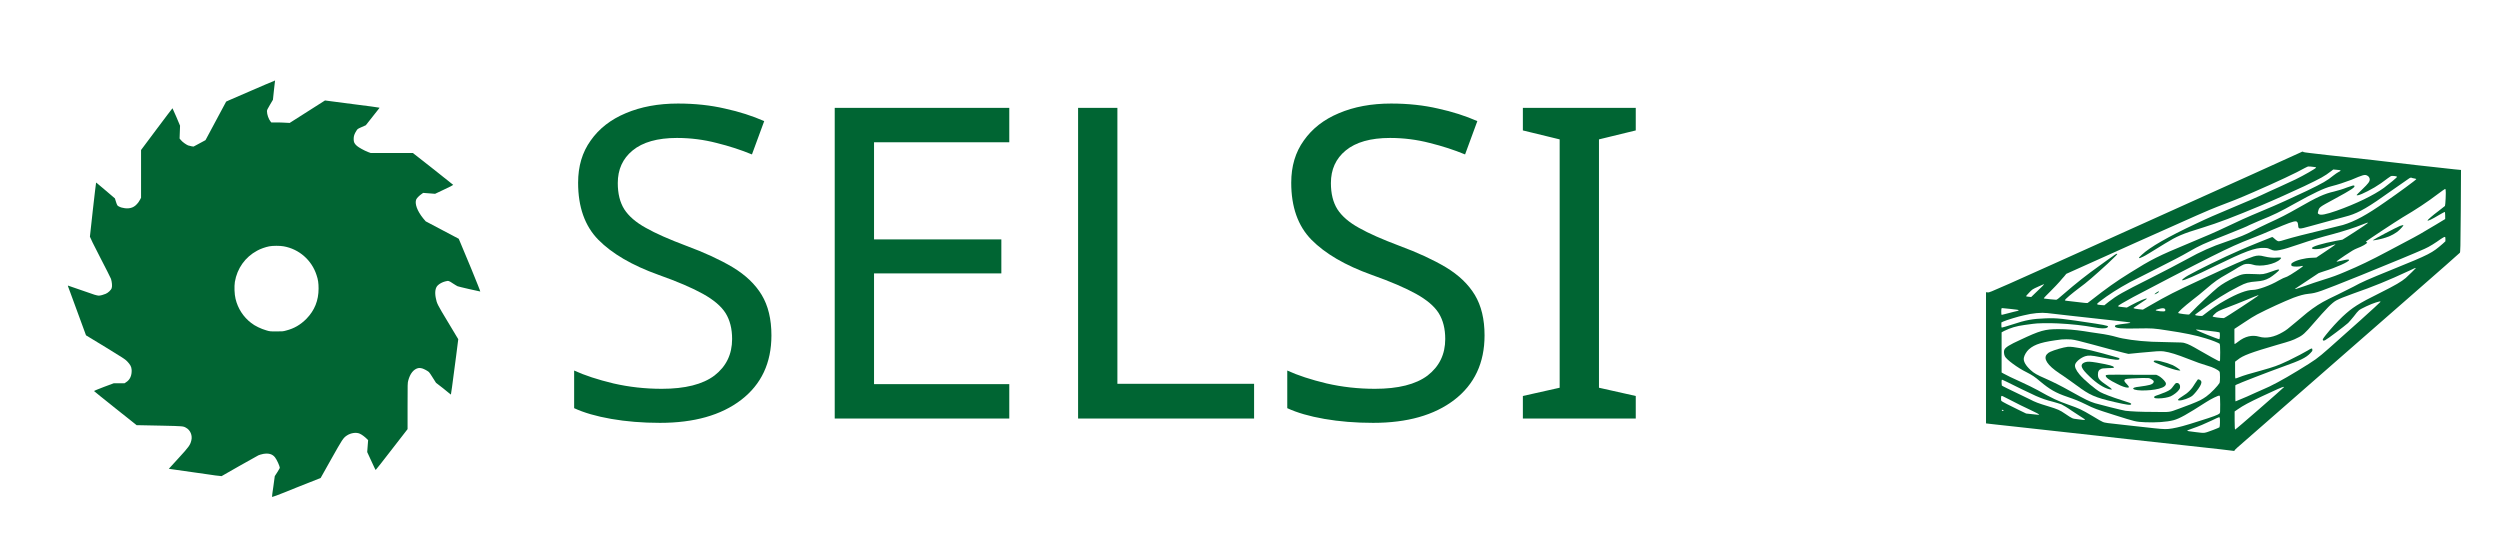
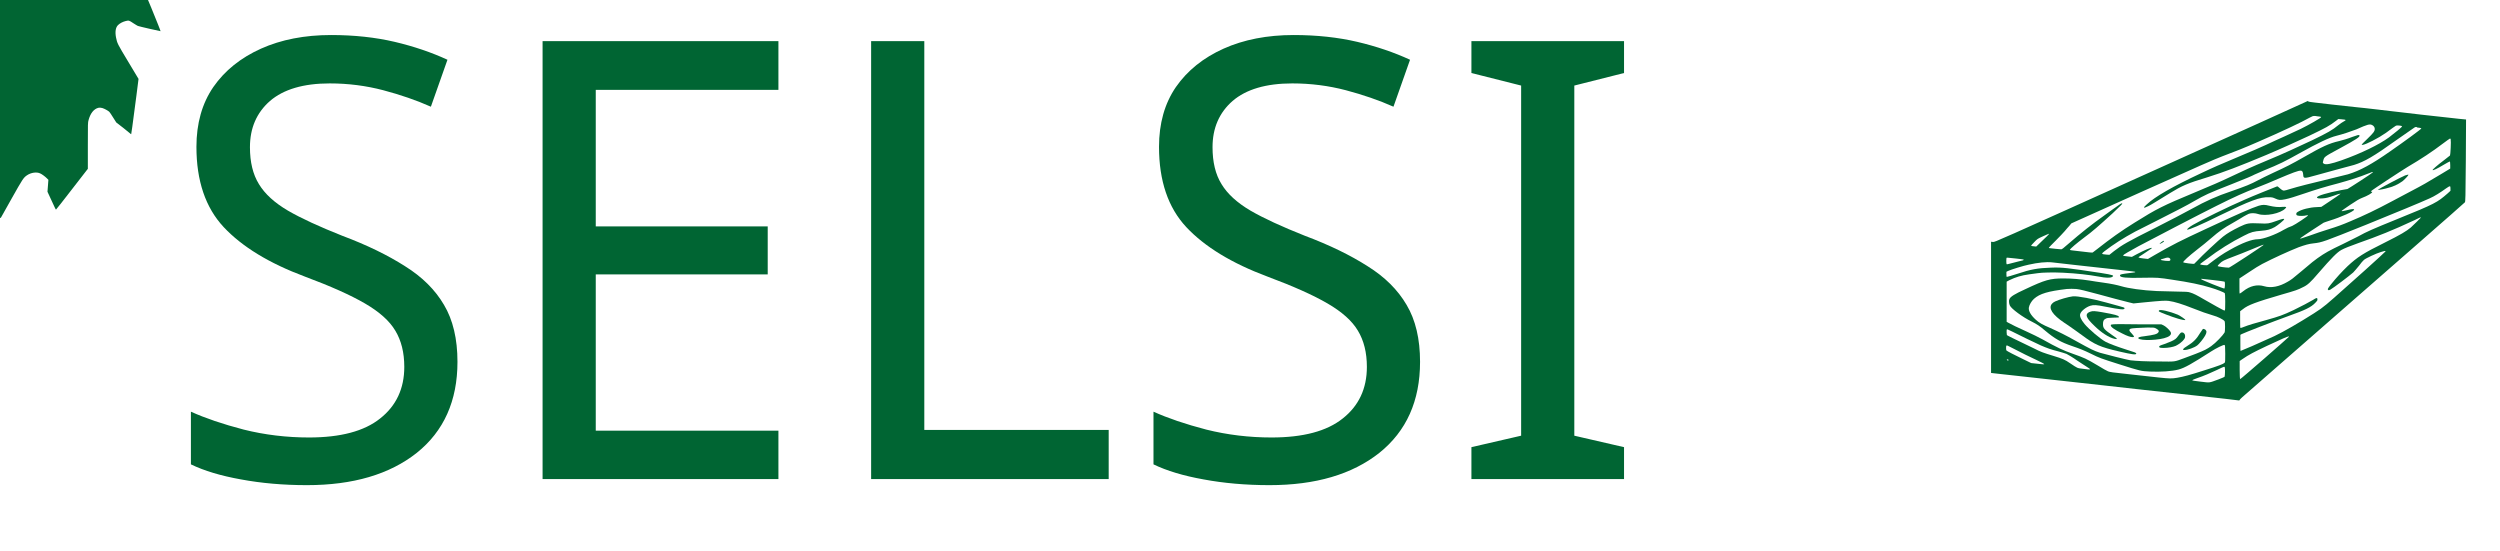
<svg xmlns="http://www.w3.org/2000/svg" version="1.1" id="Layer_1" x="0px" y="0px" viewBox="0 0 109 24" style="enable-background:new 0 0 109 24;" xml:space="preserve">
  <style type="text/css">
	.st0{fill:#016533;}
	.st1{fill:#006533;}
	.st2{font-family:'CooperBlack';}
- 	.st3{font-size:18.965px;}
+ 	.st3{font-size:26.74px;}
	.st4{fill:#016433;}
</style>
  <g transform="translate(0,1278) scale(0.1,-0.1)">
    <g>
-       <path class="st0" d="M119,12744.5c-0.6-0.2-4.8-2-9.4-4s-8.9-3.9-9.7-4.2l-1.3-0.6l-4.5-8.4l-4.5-8.4l-1.1-0.6    c-0.6-0.3-1.8-1-2.6-1.4l-1.5-0.8l-0.8,0.1c-0.5,0.1-1.2,0.3-1.6,0.4c-0.9,0.4-2.5,1.5-3.2,2.4l-0.5,0.6l0.1,2.8l0.1,2.8l-1.6,3.8    c-0.9,2.1-1.7,3.8-1.7,3.8c0,0-3.2-4.1-6.9-9.1l-6.8-9.1l0-10.4v-10.4l-0.4-0.8c-1-1.9-2.4-3.2-3.9-3.6c-1.5-0.5-4-0.2-5.4,0.6    c-0.6,0.3-0.7,0.4-1.2,1.9l-0.5,1.6l-4.1,3.5c-2.3,1.9-4.1,3.5-4.1,3.4c-0.1-0.1-2.7-23.1-2.7-23.6c0-0.2,1.7-3.7,4.4-8.9    c2.4-4.7,4.6-8.9,4.8-9.5c0.4-1.3,0.6-3.2,0.3-4c-0.2-0.8-1.6-2.1-2.6-2.5c-0.9-0.4-2.3-0.8-3.1-0.8c-0.3,0-1.1,0.2-1.8,0.4    c-3.1,1.1-11.5,4-11.6,4c-0.1,0,0.4-1.3,1-2.9c0.6-1.6,2.4-6.5,4-10.9l2.9-7.9l8.4-5.1c7.8-4.8,8.5-5.2,9.5-6.2    c1.4-1.5,1.9-2.3,2-3.8c0.1-2.4-0.7-4.3-2.5-5.4l-0.6-0.4H52h-2.4l-4.3-1.6c-2.4-0.9-4.3-1.7-4.3-1.8c0-0.1,4.2-3.4,9.3-7.5    l9.3-7.4h1.6c0.9,0,5.3-0.1,9.9-0.2c8.7-0.2,8.8-0.2,10-0.9c1.9-1,2.9-3.4,2.3-5.6c-0.5-2-1.1-2.8-5.6-7.7    c-2.3-2.5-4.2-4.6-4.2-4.6c0,0,2.8-0.4,16.9-2.4c2.5-0.4,4.9-0.7,5.3-0.7l0.8-0.1l7.7,4.4c4.2,2.4,8,4.5,8.4,4.7    c0.4,0.2,1.3,0.4,2.1,0.6c2.4,0.4,4-0.1,5.1-1.5c0.8-1,2.1-3.9,2.1-4.6c0-0.1-0.5-0.9-1.1-1.9l-1.1-1.7l-0.6-4.4    c-0.4-2.4-0.6-4.5-0.6-4.6c0-0.2,1.8,0.4,10.6,4l10.6,4.2l4.6,8.2c4.9,8.7,5.2,9.2,6.8,10.3c1.8,1.2,4.2,1.5,5.7,0.8    c0.9-0.4,2.2-1.4,3-2.2l0.6-0.6l-0.2-2.6l-0.2-2.6l1.8-3.9c1-2.2,1.8-3.9,1.9-3.9c0.1,0,3.2,4,7,8.9l6.9,8.9l0,10    c0,10,0,10.1,0.3,11.2c0.8,3,2.3,4.9,4.3,5.4c0.6,0.1,0.8,0.1,1.7-0.1c1-0.3,2.4-1.1,3-1.6c0.2-0.2,1-1.3,1.7-2.5l1.4-2.2l3.1-2.4    c1.7-1.4,3.1-2.5,3.2-2.6c0.1-0.1,0.2-0.1,0.2-0.1c0.1,0.1,0.4,2.7,2.3,17l0.9,7.1l-4.5,7.5c-4.7,7.8-4.8,8-5.3,10.5    c-0.5,2.5-0.2,4.5,0.9,5.5c0.7,0.7,2,1.4,3.2,1.7c1.5,0.4,1.6,0.3,3.4-0.9c0.9-0.6,1.8-1.1,2-1.2c0.4-0.2,9.6-2.3,9.9-2.3    c0.1,0-1.6,4.2-4,10.1c-2.3,5.5-4.5,10.7-4.8,11.5l-0.6,1.4l-7.2,3.8l-7.2,3.8l-1.1,1.3c-2.6,3.2-3.8,6.5-3,8.3    c0.3,0.6,1.4,1.7,2.3,2.3l0.7,0.5l2.6-0.2l2.6-0.2l4,1.9c2.2,1,3.9,1.9,3.9,2c0,0-4,3.2-8.8,7l-8.8,6.9h-9.2h-9.2l-1.1,0.4    c-1.8,0.7-4.1,2-4.9,2.7c-1.1,1-1.4,1.6-1.4,3c0,1.3,0.3,2.2,1.2,3.6c0.5,0.8,0.5,0.8,2.3,1.6l1.8,0.8l3,3.8l3,3.8l-0.4,0.1    c-0.2,0.1-4.9,0.7-10.4,1.4c-5.5,0.7-10.6,1.4-11.5,1.5l-1.5,0.2l-7.7-4.9l-7.7-4.9l-1.9,0.1c-1,0.1-2.8,0.1-4,0.1h-2.1l-0.4,0.5    c-0.8,1-1.5,3-1.5,4.4c0,0.6,0.2,0.9,1.3,2.8l1.3,2.2l0.4,3.8c0.2,2.1,0.5,4.1,0.5,4.4c0.1,0.3,0,0.6,0,0.6    C120.1,12744.9,119.6,12744.7,119,12744.5z M123.7,12672.6c6.7-1.2,12.2-6,14.3-12.5c0.7-2,0.9-3.6,0.9-5.9    c0-5.2-1.7-9.5-5.3-13.2c-2.6-2.6-5.3-4.2-8.8-5.1c-1.4-0.4-1.7-0.4-4.3-0.4c-2.7,0-2.9,0-4.5,0.5c-2.1,0.6-4.9,1.9-6.5,3.2    c-3.4,2.6-5.8,6.3-6.8,10.5c-0.5,2-0.6,5.4-0.3,7.4c1,5.9,4.5,10.8,9.7,13.6c1.4,0.8,3.7,1.6,5.3,1.9    C118.8,12672.9,122.2,12672.9,123.7,12672.6z" />
+       <path class="st0" d="M-20.3,12858c-0.6-0.2-4.8-2-9.4-4s-8.9-3.9-9.7-4.2l-1.3-0.6l-4.5-8.4l-4.5-8.4l-1.1-0.6    c-0.6-0.3-1.8-1-2.6-1.4l-1.5-0.8l-0.8,0.1c-0.5,0.1-1.2,0.3-1.6,0.4c-0.9,0.4-2.5,1.5-3.2,2.4l-0.5,0.6l0.1,2.8l0.1,2.8l-1.6,3.8    c-0.9,2.1-1.7,3.8-1.7,3.8c0,0-3.2-4.1-6.9-9.1l-6.8-9.1l0-10.4v-10.4l-0.4-0.8c-1-1.9-2.4-3.2-3.9-3.6c-1.5-0.5-4-0.2-5.4,0.6    c-0.6,0.3-0.7,0.4-1.2,1.9l-0.5,1.6l-4.1,3.5c-2.3,1.9-4.1,3.5-4.1,3.4c-0.1-0.1-2.7-23.1-2.7-23.6c0-0.2,1.7-3.7,4.4-8.9    c2.4-4.7,4.6-8.9,4.8-9.5c0.4-1.3,0.6-3.2,0.3-4c-0.2-0.8-1.6-2.1-2.6-2.5c-0.9-0.4-2.3-0.8-3.1-0.8c-0.3,0-1.1,0.2-1.8,0.4    c-3.1,1.1-11.5,4-11.6,4c-0.1,0,0.4-1.3,1-2.9c0.6-1.6,2.4-6.5,4-10.9l2.9-7.9l8.4-5.1c7.8-4.8,8.5-5.2,9.5-6.2    c1.4-1.5,1.9-2.3,2-3.8c0.1-2.4-0.7-4.3-2.5-5.4l-0.6-0.4h-2.4h-2.4l-4.3-1.6c-2.4-0.9-4.3-1.7-4.3-1.8c0-0.1,4.2-3.4,9.3-7.5    l9.3-7.4h1.6c0.9,0,5.3-0.1,9.9-0.2c8.7-0.2,8.8-0.2,10-0.9c1.9-1,2.9-3.4,2.3-5.6c-0.5-2-1.1-2.8-5.6-7.7    c-2.3-2.5-4.2-4.6-4.2-4.6c0,0,2.8-0.4,16.9-2.4c2.5-0.4,4.9-0.7,5.3-0.7l0.8-0.1l7.7,4.4c4.2,2.4,8,4.5,8.4,4.7    c0.4,0.2,1.3,0.4,2.1,0.6c2.4,0.4,4-0.1,5.1-1.5c0.8-1,2.1-3.9,2.1-4.6c0-0.1-0.5-0.9-1.1-1.9l-1.1-1.7l-0.6-4.4    c-0.4-2.4-0.6-4.5-0.6-4.6c0-0.2,1.8,0.4,10.6,4l10.6,4.2l4.6,8.2c4.9,8.7,5.2,9.2,6.8,10.3c1.8,1.2,4.2,1.5,5.7,0.8    c0.9-0.4,2.2-1.4,3-2.2l0.6-0.6l-0.2-2.6l-0.2-2.6l1.8-3.9c1-2.2,1.8-3.9,1.9-3.9c0.1,0,3.2,4,7,8.9l6.9,8.9l0,10    c0,10,0,10.1,0.3,11.2c0.8,3,2.3,4.9,4.3,5.4c0.6,0.1,0.8,0.1,1.7-0.1c1-0.3,2.4-1.1,3-1.6c0.2-0.2,1-1.3,1.7-2.5l1.4-2.2l3.1-2.4    c1.7-1.4,3.1-2.5,3.2-2.6c0.1-0.1,0.2-0.1,0.2-0.1c0.1,0.1,0.4,2.7,2.3,17l0.9,7.1l-4.5,7.5c-4.7,7.8-4.8,8-5.3,10.5    c-0.5,2.5-0.2,4.5,0.9,5.5c0.7,0.7,2,1.4,3.2,1.7c1.5,0.4,1.6,0.3,3.4-0.9c0.9-0.6,1.8-1.1,2-1.2c0.4-0.2,9.6-2.3,9.9-2.3    c0.1,0-1.6,4.2-4,10.1c-2.3,5.5-4.5,10.7-4.8,11.5l-0.6,1.4l-7.2,3.8l-7.2,3.8l-1.1,1.3c-2.6,3.2-3.8,6.5-3,8.3    c0.3,0.6,1.4,1.7,2.3,2.3l0.7,0.5l2.6-0.2l2.6-0.2l4,1.9c2.2,1,3.9,1.9,3.9,2c0,0-4,3.2-8.8,7l-8.8,6.9h-9.2h-9.2l-1.1,0.4    c-1.8,0.7-4.1,2-4.9,2.7c-1.1,1-1.4,1.6-1.4,3c0,1.3,0.3,2.2,1.2,3.6c0.5,0.8,0.5,0.8,2.3,1.6l1.8,0.8l3,3.8l3,3.8l-0.4,0.1    c-0.2,0.1-4.9,0.7-10.4,1.4c-5.5,0.7-10.6,1.4-11.5,1.5l-1.5,0.2l-7.7-4.9l-7.7-4.9l-1.9,0.1c-1,0.1-2.8,0.1-4,0.1h-2.1l-0.4,0.5    c-0.8,1-1.5,3-1.5,4.4c0,0.6,0.2,0.9,1.3,2.8l1.3,2.2l0.4,3.8c0.2,2.1,0.5,4.1,0.5,4.4c0.1,0.3,0,0.6,0,0.6    C-19.1,12858.4-19.7,12858.2-20.3,12858z M-15.5,12786.1c6.7-1.2,12.2-6,14.3-12.5c0.7-2,0.9-3.6,0.9-5.9c0-5.2-1.7-9.5-5.3-13.2    c-2.6-2.6-5.3-4.2-8.8-5.1c-1.4-0.4-1.7-0.4-4.3-0.4c-2.7,0-2.9,0-4.5,0.5c-2.1,0.6-4.9,1.9-6.5,3.2c-3.4,2.6-5.8,6.3-6.8,10.5    c-0.5,2-0.6,5.4-0.3,7.4c1,5.9,4.5,10.8,9.7,13.6c1.4,0.8,3.7,1.6,5.3,1.9C-20.5,12786.4-17.1,12786.4-15.5,12786.1z" />
    </g>
  </g>
  <g>
-     <text transform="matrix(1.0064 0 0 1 24.0576 18.249)" class="st1 st2 st3">SELSI</text>
+     <text transform="matrix(0.9635 0 0 1 7.0137 20.8867)" class="st1 st2 st3">SELSI</text>
  </g>
  <g transform="translate(0,858) scale(0.1,-0.1)">
    <g>
-       <path class="st4" d="M1003.4,8513.7c-0.4-0.2-31-14.1-68.2-30.8c-67.2-30.3-67.5-30.4-68.4-30.4l-0.9,0.1V8424v-28.6l0.8-0.1    c0.4-0.1,5.7-0.6,11.8-1.3c13.9-1.5,25.5-2.8,36.2-4c7.7-0.9,18.9-2.1,39-4.3c11.9-1.3,20-2.2,20.3-2.3c0.1,0,0.3,0.1,0.3,0.2    c0,0.2,0.6,0.7,1.1,1.2c1.5,1.3,51.9,45.4,76.3,66.7c11.3,9.9,20.7,18.1,20.8,18.3c0.2,0.3,0.3,1.9,0.4,18.2l0.1,17.9l-3.1,0.3    c-1.7,0.2-4.5,0.5-6.3,0.7c-1.8,0.2-6.3,0.7-10,1.1s-8,0.9-9.4,1.1c-1.4,0.2-5.6,0.6-9.4,1.1c-3.7,0.4-8.3,0.9-10,1.1    c-1.8,0.2-6.3,0.7-10.1,1.1c-6.8,0.8-9.8,1.1-10.4,1.3C1004.2,8514,1003.7,8513.9,1003.4,8513.7z M1008.1,8507.3    c1.3-0.1,1.7-0.2,1.7-0.4c0-0.3-5.4-3.4-8.9-5.1c-1.2-0.6-4.3-2-6.9-3.2c-2.6-1.2-6.3-2.8-8.3-3.8c-2-0.9-6.9-3.1-11.1-4.8    c-9.5-4-11.4-4.8-17.3-7.6c-12-5.6-20-10.2-23.5-13.5c-1.8-1.6-1.6-1.9,0.6-0.8c1.3,0.6,2.8,1.6,9.5,5.7c5.2,3.2,7.7,4.3,16.3,6.9    c7.1,2.2,13.9,4.8,25.6,9.7c7.1,3,12.3,5.4,18.8,8.4c7.5,3.6,8.8,4.3,11.8,6.6l0.9,0.7l1.2-0.1c1.5-0.1,2-0.2,2-0.4    c0-0.1-0.4-0.4-0.9-0.6c-0.5-0.3-1.5-0.9-2.2-1.5c-2.8-2.3-4.6-3.3-11.6-6.7c-6.4-3-12.6-5.9-19.4-8.7c-6.5-2.7-11.1-4.8-16.1-7.2    c-4.4-2.1-8.1-3.7-15.8-6.9c-13.5-5.6-16.5-7.1-25.9-13c-6-3.7-10.7-7.1-16.3-11.5c-1-0.8-1.9-1.5-2.1-1.6    c-0.1-0.1-2.1,0.1-4.4,0.4c-5.3,0.6-5.5,0.6-5.5,0.8c0,0.4,3.1,3,6.3,5.4c3.2,2.3,6.6,5.3,12.3,10.5c3.7,3.5,4.3,4.1,4.2,4.3    c-0.1,0.2-0.6,0-2.2-1.2c-0.8-0.5-3.2-2.3-5.3-3.8c-5.9-4.2-10.2-7.6-16.1-12.7c-1.9-1.7-2.7-2.3-3-2.3c-0.5,0-4.5,0.4-5,0.5    c-0.2,0-0.4,0.1-0.4,0.2c0,0.1,1.3,1.4,2.9,3c1.6,1.6,3.4,3.5,4,4.2c0.6,0.7,1.5,1.8,2,2.3l0.9,1.1l30.7,13.8    c26.3,11.8,31.4,14,35,15.4c5.6,2.1,9.9,3.8,15.6,6.3c10.6,4.6,19.3,8.7,22.6,10.6c1.1,0.6,1.6,0.8,1.9,0.7    C1007,8507.4,1007.6,8507.4,1008.1,8507.3z M1032,8503.5c0.7-0.3,1.2-1,1.2-1.7c0-1-0.6-1.8-3.2-4.3c-1.4-1.3-2.5-2.5-2.5-2.5    c0-0.7,3.5,0.8,7.8,3.3c2,1.2,3.6,2.3,5.8,4c1.2,0.9,1.4,1,2,1c1,0,2-0.2,2-0.4c0.1-0.2-3.3-3-5.7-4.8c-4.4-3.2-12.2-7-20.7-10    c-4.6-1.6-7-2.1-7.8-1.4c-0.4,0.3-0.4,0.3-0.2,1.1c0.5,1.9,0.2,1.7,7.4,5.6c7,3.8,8.9,5,8.4,5.6c-0.2,0.3-0.9,0.1-3.1-0.7    c-2.3-0.9-3.5-1.2-5.7-1.8c-4.4-1-7.4-2.4-15.6-7.1c-4.9-2.8-7.8-4.3-13.3-6.8c-2.5-1.2-5.3-2.5-6.3-3.1c-3.6-1.9-5.3-2.6-12.2-5    c-5.7-1.9-10.9-4.2-16.8-7.5c-4.2-2.3-9.4-5-16.3-8.5c-11.8-5.9-14.2-7.3-17.7-10l-2-1.6l-1.4,0.1c-2.2,0.2-2.2,0.3-0.7,1.5    c3.9,3,8.3,5.8,13.3,8.5c1,0.5,5.1,2.6,9.1,4.6c8.9,4.5,13.4,6.8,16.8,8.8c4.6,2.6,5.7,3.2,16.2,7.3c6.5,2.6,8.7,3.5,10,4.2    c0.6,0.3,2.4,1.1,4.1,1.8c6.9,2.8,8.9,3.8,15.7,7.6c7.9,4.4,12.7,6.7,15.9,7.5c3.1,0.8,5.5,1.6,8.7,2.8    C1030.1,8503.7,1031,8504,1032,8503.5z M1052.6,8502.2c0.5-0.1,0.9-0.2,0.9-0.3c0.1-0.2-7.8-6-13.6-10c-8-5.6-13.1-8.4-18.4-10    c-0.8-0.2-4.5-1.1-8.1-2c-7.5-1.8-13.9-3.4-17.1-4.4c-1.2-0.4-2.4-0.7-2.7-0.7c-0.5,0-1,0.3-2,1.2c-0.6,0.6-0.8,0.7-1.1,0.6    c-0.8-0.3-10.8-4.3-13.9-5.7c-7.2-3.1-18.7-8.8-22.6-11c-1.6-0.9-2.9-2-2.6-2.1c0.7-0.2,5.6,1.9,14.3,6.2    c13.1,6.4,17.6,8.1,21.4,7.9c1.3,0,1.7-0.1,2.8-0.6c1.5-0.7,2.1-0.7,4.2-0.3c2,0.4,4.1,1.1,8.6,2.6c4.4,1.5,8.9,2.9,14.7,4.4    c5,1.4,8.9,2.6,13.1,4.3c1.7,0.7,2,0.8,1.8,0.4c-0.3-0.4-10.5-7-11-7.2c-0.4-0.1-1.6-0.3-2.8-0.5c-5.8-1.1-10.6-2.5-10.5-3.2    c0.1-0.4,0.9-0.5,2.4-0.4c1.6,0.1,2.7,0.4,5.3,1.3c1,0.3,2,0.7,2.2,0.7l0.4,0.1l-0.3-0.3c-0.2-0.2-2.1-1.5-4.2-2.9l-3.9-2.6    l-2-0.1c-3.1-0.1-6.6-1-8.3-2.1c-0.6-0.4-0.6-0.5-0.6-0.9c0-0.5,0.1-0.5,0.6-0.7c0.7-0.2,2.9-0.2,3.8,0.1c0.3,0.1,0.6,0.1,0.7,0    c0.2-0.2-5.7-4.1-6.9-4.6c-1.2-0.4-2.3-0.9-3.7-1.7c-3.7-2.2-9.1-4.1-11.2-4.1c-2.7,0-6.9-1.6-12.2-4.6c-3.1-1.7-5.7-3.5-9.7-6.6    c-0.3-0.2-0.5-0.2-1.7-0.1c-1.6,0.2-1.9,0.3-1.4,0.7c0.2,0.1,1.4,1.1,2.7,2c5.1,3.9,10.7,7.4,16.1,10.1c3.3,1.7,4.2,1.9,7.8,2.2    c2.4,0.2,3.7,0.5,5.7,1.6c1.2,0.7,4.1,3,4.1,3.4c0,0.4-0.8,0.2-3.3-0.7c-3.4-1.2-3.8-1.3-7.3-1.1c-5,0.2-5.5,0.1-8.9-1.5    c-3.2-1.6-5.3-2.8-7.2-4.3c-1.9-1.5-9.4-8.5-11.1-10.4c-0.7-0.7-1.3-1.3-1.4-1.4c-0.3-0.2-4.6,0.4-4.8,0.6    c-0.3,0.3,2.5,2.8,6.2,5.7c1.6,1.2,4.3,3.4,5.9,4.8c3.7,3.2,5.4,4.4,9.5,6.7c1.8,1,3.9,2.3,4.7,2.8s1.9,1,2.3,1.2    c1.1,0.4,2.8,0.3,4-0.1c3.3-1.1,9.8,0.2,11.9,2.4c0.7,0.7,0.5,0.8-1.3,0.7c-1.7-0.2-3.6,0-5.7,0.5c-1.9,0.5-2.9,0.5-4.6,0    c-2.9-0.9-9.5-3.8-23-10.1c-11.2-5.2-14.6-6.9-22.2-11.3l-3.1-1.8l-1.9,0.2c-1.1,0.1-2,0.3-2.1,0.4c-0.2,0.2-0.4,0,2.8,2.1    c2.9,1.9,3,2,2.9,2.1c-0.3,0.3-3.3-1-6.7-2.8l-2-1.1l-1.8,0.2c-1.8,0.2-2,0.2-2,0.5c0,0.2,2.9,1.9,6.6,3.9    c3.3,1.8,28.7,15,34,17.6c8.2,4.1,12,5.8,18.2,8.2c2.1,0.8,6,2.4,8.7,3.6c6.6,2.8,8.8,3.6,9.9,3.6c0.7,0,1-0.5,1.1-1.8    c0.1-1.7,0.3-1.7,5.3-0.3c1.8,0.5,5.9,1.6,9.1,2.5c3.2,0.8,6.7,1.8,7.8,2.1c4.5,1.4,8.5,3.7,18.4,10.8c4.1,2.9,7.6,5.3,7.9,5.5    c0.3,0.2,0.6,0.3,1,0.2C1051.5,8502.4,1052.1,8502.3,1052.6,8502.2z M1066.3,8497.2c0.2-0.7-0.1-6.8-0.3-7    c-0.1-0.1-1.4-1.1-2.8-2.2c-2.7-2-4.8-3.9-4.8-4.1c0-0.4,1.8,0.4,5.1,2.4c1.2,0.7,2.3,1.3,2.4,1.3c0.1,0,0.2-0.4,0.2-1.6l0-1.5    l-3.8-2.3c-6.1-3.7-8.6-5.1-13-7.4c-2.3-1.2-6-3.2-8.3-4.4c-7.3-3.9-12.3-6.3-18.5-8.9c-3.5-1.5-5.4-2.2-9.9-3.6    c-2-0.6-5.5-1.8-7.7-2.6c-3.8-1.3-4.6-1.6-4.1-1.1c0.4,0.3,9.6,6.4,10.1,6.7c0.3,0.1,1.3,0.5,2.3,0.8c5.3,1.6,11,4.2,11,4.9    c0,0.4-1,0.3-3.4-0.3c-1.8-0.4-2.2-0.5-2-0.2c0,0.1,1.7,1.2,3.7,2.6c2.8,1.9,3.9,2.5,5.1,3c2.4,0.9,4.5,2.1,4.5,2.6    c0,0.1-0.1,0.1-0.3,0.1c-0.2,0-0.3,0.1-0.3,0.2c0.1,0.3,13.2,8.9,16,10.6c5.8,3.4,10.8,6.7,15.4,10.2c1.6,1.2,3,2.2,3.1,2.2    C1066.2,8497.6,1066.3,8497.5,1066.3,8497.2z M1066.2,8475.8v-1l-1.2-1.1c-4.6-4-5.4-4.5-22.2-11.3c-10.6-4.3-13.1-5.4-16.7-7.4    c-1-0.5-4-2-6.6-3.3c-6.3-3-7.9-3.9-11.3-6.3c-1.7-1.2-1.9-1.4-6.9-5.6c-4-3.4-4.6-3.8-6-4.6c-3.7-2.2-7.3-2.9-10.3-2    c-3,0.9-6.2,0.2-9.2-2.2c-0.7-0.6-1.4-1-1.5-1c-0.1,0-0.1,1.5-0.1,3.3v3.3l4.1,2.7c2.2,1.5,4.8,3.1,5.8,3.6    c4.8,2.5,11.6,5.6,15.9,7.3c2.8,1,4.5,1.5,6.5,1.7c3.7,0.4,4.2,0.6,22.9,8.1c14,5.7,23.5,9.6,27.7,11.5c2.1,0.9,4.9,2.7,7.1,4.3    C1066.1,8477,1066.2,8477,1066.2,8475.8z M1053.3,8463.1c0-0.1-3.3-3.3-4.4-4.3c-1.9-1.6-4.4-3.1-11.2-6.5    c-9.5-4.7-12.1-6.4-16.3-10.3c-2.5-2.4-4.9-5-7.3-8c-1.4-1.8-1.6-2.1-1.2-2.4c0.2-0.2,0.3-0.2,0.9,0.1c1.3,0.7,8.3,6,10,7.5    c0.5,0.5,1.6,1.8,2.5,2.9c0.8,1.1,1.8,2.3,2.2,2.6c0.8,0.7,5.3,2.8,7.3,3.4c1.5,0.5,2.1,0.6,2.1,0.3c0-0.2-16.1-14.7-22.4-20.2    c-5.5-4.8-5.5-4.8-13.8-9.9c-6.4-3.9-11.6-6.7-15.3-8.2c-1-0.4-4-1.8-6.7-3c-3-1.3-5-2.1-5-2.1c-0.1,0.1-0.1,1.6-0.1,3.6l0,3.4    l0.5,0.3c1.4,0.7,12.7,5.1,20.7,8c7,2.5,9.6,3.7,11.5,5.7c0.8,0.8,0.9,1,0.9,1.4c0,0.9-0.3,0.9-2-0.2c-1.7-1-4.7-2.6-8.4-4.4    c-4.9-2.3-6.1-2.7-12.1-4.4c-4.5-1.2-7.8-2.2-9.5-2.9c-0.7-0.3-1.4-0.5-1.5-0.5c-0.2,0-0.2,0.8-0.2,3.7v3.6l1.2,0.9    c2.2,1.8,5.7,3.1,17,6.4c6,1.7,7.1,2.1,9,3.1c2.2,1,3.4,2.1,6.9,6.2c5.8,6.7,8.2,9.1,10,10.1c1.5,0.8,3.5,1.6,7.4,3    c8.6,3,15.3,5.7,24.5,10C1052.7,8463.1,1053.3,8463.3,1053.3,8463.1z M891.2,8456c0-0.1-1.3-1.4-2.8-2.8l-2.8-2.7l-1,0.1    c-0.6,0-1.1,0.2-1.2,0.2c-0.1,0.1,0.4,0.7,1.3,1.6c1.4,1.5,1.5,1.5,3.9,2.6c1.3,0.6,2.5,1.1,2.6,1.1    C891.1,8456.2,891.2,8456.1,891.2,8456z M984.7,8451.2c-0.1-0.3-14.7-9.9-15.1-9.9c-1.4,0-4.9,0.5-4.9,0.7c0,0.1,0.3,0.6,0.9,1.1    c1.1,1.1,1.7,1.4,6.2,3.1c1.7,0.6,5.1,2,7.8,3.1c2.6,1.1,4.9,2,5,2C984.6,8451.3,984.7,8451.2,984.7,8451.2z M876.6,8445.3    c1.9-0.2,3.5-0.4,3.5-0.5c0.2-0.2-0.3-0.4-2.3-0.8c-1.1-0.3-2.8-0.7-3.5-0.9c-0.8-0.2-1.5-0.4-1.6-0.4c-0.2,0.1-0.2,2.7,0,2.9    C872.8,8445.7,872.8,8445.7,876.6,8445.3z M943.8,8445.4c0.4-0.3,0.4-0.9,0-1.1c-0.2-0.1-0.6-0.1-2,0c-2.4,0.3-2.5,0.5-0.5,1    C942.6,8445.7,943.4,8445.7,943.8,8445.4z M892.6,8443.5c0.7-0.1,5-0.6,9.6-1.1c21-2.3,26.4-2.9,26.5-3c0.3-0.2-0.1-0.3-1.2-0.4    c-1.9-0.2-4.7-0.6-5.1-0.8c-0.2-0.1-0.3-0.3-0.3-0.5c0.1-0.8,2.8-1.1,10.2-0.9c6.1,0.1,6.5,0.1,12.9-0.9c6.8-1,12.3-2.1,16.4-3.4    c2.8-0.8,5.9-2.1,6.2-2.4c0.1-0.2,0.2-1.2,0.2-3.7c0-3.4,0-3.9-0.4-3.9c-0.2,0-5.7,3-8.9,4.9c-2.9,1.7-4.6,2.6-6.1,3    c-0.8,0.3-1.6,0.3-6.7,0.4c-3.2,0.1-6.7,0.2-7.7,0.2c-6.4,0.3-12.5,1.2-15.5,2.1c-1.7,0.5-4.4,1.1-8.1,1.6    c-1.8,0.3-4.5,0.6-5.9,0.9c-4,0.6-7.6,0.9-11.2,0.9c-5.9,0-8-0.6-16.7-4.7c-4.6-2.1-6.4-3.2-6.9-4.3c-0.3-0.5-0.2-2,0.2-2.8    c0.6-1.4,5.6-5.1,9.5-7c2.4-1.2,3.7-2.1,5.8-3.9c4.3-3.6,6.9-5.1,11.9-6.8c3.5-1.2,5-1.8,8.3-3.4c3.4-1.7,4.2-2,12.1-4.5    c9.5-3,9.4-3,13.6-3.2c4.5-0.2,9.4,0.1,12.4,0.9c2.6,0.7,5.8,2.5,14.2,7.9c2,1.3,5.4,3,5.8,2.8c0.2-0.1,0.3-0.5,0.3-3.8    c0-3.2,0-3.8-0.3-4c-0.5-0.5-2.8-1.4-8.6-3.2c-6.8-2.2-9.2-2.8-12-3.3c-2.5-0.4-3.2-0.4-8,0.1c-2.2,0.2-7.9,0.9-12.7,1.4    c-7.7,0.8-8.8,1-9.5,1.3c-0.5,0.2-2.5,1.3-4.4,2.5c-5.4,3.2-5.8,3.3-10.8,5.1c-4.5,1.6-6.9,2.7-13.3,6.3c-1.7,0.9-4.8,2.5-6.9,3.4    c-4,1.8-6.9,3.2-8.1,3.9l-0.7,0.4v8.8v8.7l1.1,0.6c2.9,1.4,5.2,2.1,8.8,2.6c1.4,0.2,3.1,0.4,3.7,0.5c1.7,0.3,6.9,0.4,10.9,0.2    c6.3-0.3,11.2-0.9,15.7-1.7c3-0.6,4.9-0.6,5.7-0.2c1.2,0.7,0.7,0.9-4.9,1.8c-14.6,2.2-16.7,2.5-21.8,2.3    c-5.7-0.2-8.6-0.7-14.6-2.7c-2.2-0.7-4.2-1.3-4.4-1.3c-0.3,0-0.3,0.1-0.3,1.1v1.1l0.8,0.4c1.3,0.6,6.8,2.3,8.9,2.7    C886.3,8443.5,890,8443.8,892.6,8443.5z M962.7,8435.8c2.6-0.3,4.9-0.6,5-0.7c0.3-0.3,0.2-2.9-0.1-3c-0.3-0.1-10.1,3.8-10.1,4.1    C957.3,8436.4,957.3,8436.4,962.7,8435.8z M903.1,8432c1.7-0.2,3.6-0.7,9.6-2.3c4.9-1.4,9.8-2.6,13.2-3.5l2.1-0.5l5,0.5    c7.2,0.7,8.9,0.8,10.4,0.6c2.7-0.4,5.6-1.3,10.7-3.3c3.2-1.3,6.1-2.3,8.5-3c2.2-0.6,4.4-1.7,5.1-2.5c0.3-0.3,0.3-4.5,0-5    c-0.7-1.2-3.8-4.5-5.8-5.9c-0.7-0.5-1.8-1.2-2.6-1.6c-1.8-0.9-6.2-2.6-9.3-3.7c-4.4-1.6-3.5-1.5-10.8-1.4c-6.1,0-9.7,0.2-12.5,0.5    c-1.4,0.2-11.3,2.7-13.3,3.3c-2.7,0.9-3.6,1.3-10.8,5.3c-3.9,2.2-7.3,3.9-10.9,5.5c-3.5,1.5-4.9,2.3-6.3,3.6c-2.2,2-3.3,3.9-3,5.4    c0.2,1.1,1.1,2.7,2.2,3.7c2.6,2.3,6.1,3.3,14.3,4.3C900.1,8432.1,901.8,8432.1,903.1,8432z M875,8413.5c3.3-1.7,10.2-5,12.6-6.1    c2.8-1.2,4.4-1.8,7.6-2.6c1.3-0.3,2.9-0.9,3.6-1.1c0.6-0.3,2.7-1.5,4.5-2.8c1.9-1.2,3.9-2.6,4.6-3c1.8-1.1,1.7-1.2-1.9-0.7    c-2.6,0.3-2.3,0.2-5.6,2.4c-2.3,1.6-3.3,2-7.2,3.2c-4.6,1.4-5.7,1.8-8.4,3.2c-9.6,4.6-11.8,5.7-12,5.9c-0.1,0.2-0.2,2.3,0,2.5    C872.9,8414.5,873.1,8414.4,875,8413.5z M995.7,8411.1c-0.5-0.6-21-18.5-21.2-18.4c-0.1,0.1-0.2,1.7-0.2,4v3.9l1.3,0.9    c2.6,1.8,4.9,3,10.6,5.7c6.4,3,8.9,4.1,9.4,4.1C995.8,8411.4,995.9,8411.3,995.7,8411.1z M875.5,8406.1c4.7-2.4,6.4-3.3,10.1-5    c2.2-1,3.6-1.8,3.5-1.9c-0.1-0.1-1.2,0-2.9,0.2l-2.8,0.3l-3.3,1.6c-3.8,1.8-7.4,3.7-7.5,3.9c-0.2,0.2-0.2,2,0,2.1    C872.8,8407.5,872.8,8407.5,875.5,8406.1z M873.4,8401.2c0.2-0.1,0.2-0.2,0.1-0.3c-0.2-0.2-0.7,0-0.7,0.2    C872.7,8401.4,873,8401.4,873.4,8401.2z M967.8,8397.9c0.2-0.5,0.1-3.9-0.1-4.2c-0.1-0.1-1.3-0.6-2.6-1.1c-4.4-1.6-3.5-1.5-7.8-1    c-2.7,0.3-3.7,0.5-3.7,0.6c0,0.1,0.9,0.5,2.1,0.9c3.2,1.1,5.5,2.1,8.7,3.6c1.6,0.8,3,1.4,3.1,1.4    C967.6,8398.1,967.7,8398,967.8,8397.9z" />
-       <path class="st4" d="M940.4,8452.6c-0.7-0.5-1.2-0.9-0.9-0.9c0.4,0,1.8,0.9,1.8,1.1C941.4,8453.1,941.1,8453,940.4,8452.6z" />
-       <path class="st4" d="M1046.4,8481.5c-1.7-0.7-11.4-5.8-11.8-6.2c-0.3-0.2,1.4,0,3.4,0.5c3.3,0.8,5.2,1.7,7.3,3.2    c0.9,0.7,2.6,2.5,2.6,2.8C1047.9,8481.9,1047.2,8481.8,1046.4,8481.5z" />
-       <path class="st4" d="M901.6,8428.8c-1.9-0.2-6-1.4-7.7-2.2c-0.5-0.2-1.2-0.7-1.4-1c-1.8-1.9,0.2-4.9,5.3-8.3    c2.2-1.4,5-3.5,7.7-5.4c5.5-4.1,7.8-5.2,16.5-7.2c5.2-1.2,7.1-1.5,7.2-0.9c0.1,0.4-0.6,0.6-4.1,1.7c-4.1,1.3-7.8,2.7-9.3,3.5    c-2.2,1.2-7.1,5.3-9.1,7.7c-1.6,1.9-2.3,3.5-1.9,4.5c0.4,1.2,2.5,2.9,4.4,3.5c1.4,0.4,2.6,0.4,6.5-0.4c6.7-1.3,8.4-1.5,8.4-0.7    c0,0.3-0.3,0.4-2.9,1.1c-1.3,0.4-3.6,1-5.1,1.4C910.4,8427.7,903.6,8429,901.6,8428.8z" />
-       <path class="st4" d="M939.1,8422.6c-0.1-0.1-0.1-0.3,0-0.4c0.1-0.2,5.4-2.3,8.2-3.1c1.6-0.5,3.3-0.8,3.3-0.6    c0,0.3-1.9,1.6-3.3,2.3C943.9,8422.2,939.4,8423.3,939.1,8422.6z" />
-       <path class="st4" d="M909.2,8422.1c-1.5-0.5-1.9-1.3-1.4-2.4c0.4-0.9,1.2-1.9,3.4-4c2.9-2.8,6-4.8,8.4-5.4c1.7-0.4,1.5,0-0.6,1.4    c-3.8,2.6-4.3,3.2-4.3,5c0,1.3,0.3,2,1.3,2.4c0.5,0.3,1.1,0.3,3.1,0.4c1.3,0,2.4,0.1,2.5,0.1c0,0,0,0.2,0,0.3c0,0.5-1.7,1-7.4,2    C911.2,8422.4,910.2,8422.4,909.2,8422.1z" />
-       <path class="st4" d="M919.2,8416.6c-0.9-0.1-1.1-0.1-1.1-0.4c-0.1-0.7,1.5-1.9,5-3.6c2.1-1.1,3.7-1.6,4.5-1.6    c0.9,0,0.8,0.3-0.2,1.4c-1.4,1.4-1.5,1.9-0.6,2.3c0.5,0.2,3.6,0.4,7.4,0.5c2.7,0,2.8,0,3.6-0.4c0.4-0.2,0.9-0.6,1.1-0.8    c0.2-0.4,0.2-0.5,0-0.8c-0.5-0.9-1.8-1.2-6.2-1.8c-1.9-0.2-2.8-0.5-2.6-0.9c0.8-1.2,9.5-0.9,12.6,0.5c1.5,0.6,2,1.5,1.4,2.4    c-0.5,0.9-2.2,2.4-3.1,2.8l-0.9,0.4l-9.9,0C924.7,8416.7,919.7,8416.6,919.2,8416.6z" />
-       <path class="st4" d="M958.2,8414.5c-0.1-0.1-0.6-0.8-1.1-1.6c-1.5-2.6-3.1-4.2-5.6-5.7c-2.1-1.3-2.4-1.8-1.2-1.8    c1.3,0,4.2,1,5.5,2c0.8,0.6,2.6,2.8,3.4,4.2c0.8,1.4,0.8,2.1,0.1,2.7C958.8,8414.6,958.5,8414.7,958.2,8414.5z" />
-       <path class="st4" d="M948.6,8412.9c-0.1-0.1-0.6-0.6-1-1.2s-1-1.3-1.3-1.5c-0.9-0.7-2.6-1.4-4.8-2.2c-2.1-0.7-2.3-0.8-2.3-1.2    c0-0.4,0.5-0.5,2-0.5c1.9,0,4,0.4,5.2,0.9c1.3,0.6,3,1.9,3.6,2.8c0.5,0.7,0.5,0.8,0.5,1.5c0,0.5-0.2,0.9-0.4,1.1    C949.7,8413.1,949,8413.1,948.6,8412.9z" />
+       <path class="st4" d="M1005.6,8535.7c-0.4-0.2-31-14.1-68.2-30.8c-67.2-30.3-67.5-30.4-68.4-30.4l-0.9,0.1V8446v-28.6l0.8-0.1    c0.4-0.1,5.7-0.6,11.8-1.3c13.9-1.5,25.5-2.8,36.2-4c7.7-0.9,18.9-2.1,39-4.3c11.9-1.3,20-2.2,20.3-2.3c0.1,0,0.3,0.1,0.3,0.2    c0,0.2,0.6,0.7,1.1,1.2c1.5,1.3,51.9,45.4,76.3,66.7c11.3,9.9,20.7,18.1,20.8,18.3c0.2,0.3,0.3,1.9,0.4,18.2l0.1,17.9l-3.1,0.3    c-1.7,0.2-4.5,0.5-6.3,0.7c-1.8,0.2-6.3,0.7-10,1.1s-8,0.9-9.4,1.1c-1.4,0.2-5.6,0.6-9.4,1.1s-8.3,0.9-10,1.1    c-1.8,0.2-6.3,0.7-10.1,1.1c-6.8,0.8-9.8,1.1-10.4,1.3C1006.4,8536.1,1005.9,8535.9,1005.6,8535.7z M1010.3,8529.3    c1.3-0.1,1.7-0.2,1.7-0.4c0-0.3-5.4-3.4-8.9-5.1c-1.2-0.6-4.3-2-6.9-3.2c-2.6-1.2-6.3-2.8-8.3-3.8c-2-0.9-6.9-3.1-11.1-4.8    c-9.5-4-11.4-4.8-17.3-7.6c-12-5.6-20-10.2-23.5-13.5c-1.8-1.6-1.6-1.9,0.6-0.8c1.3,0.6,2.8,1.6,9.5,5.7c5.2,3.2,7.7,4.3,16.3,6.9    c7.1,2.2,13.9,4.8,25.6,9.7c7.1,3,12.3,5.4,18.8,8.4c7.5,3.6,8.8,4.3,11.8,6.6l0.9,0.7l1.2-0.1c1.5-0.1,2-0.2,2-0.4    c0-0.1-0.4-0.3-0.9-0.6c-0.5-0.3-1.5-0.9-2.2-1.5c-2.8-2.3-4.6-3.3-11.6-6.7c-6.4-3-12.6-5.9-19.4-8.7c-6.5-2.7-11.1-4.8-16.1-7.2    c-4.4-2.1-8.1-3.7-15.8-6.9c-13.5-5.6-16.5-7.1-25.9-13c-6-3.7-10.7-7.1-16.3-11.5c-1-0.8-1.9-1.5-2.1-1.6    c-0.1-0.1-2.1,0.1-4.4,0.4c-5.3,0.6-5.5,0.6-5.5,0.8c0,0.4,3.1,3,6.3,5.4c3.2,2.3,6.6,5.3,12.3,10.5c3.7,3.5,4.3,4.1,4.2,4.3    c-0.1,0.2-0.6,0-2.2-1.2c-0.8-0.5-3.2-2.3-5.3-3.8c-5.9-4.2-10.2-7.6-16.1-12.7c-1.9-1.7-2.7-2.3-3-2.3c-0.5,0-4.5,0.4-5,0.5    c-0.2,0-0.4,0.1-0.4,0.2c0,0.1,1.3,1.4,2.9,3c1.6,1.6,3.4,3.5,4,4.2c0.6,0.7,1.5,1.8,2,2.3l0.9,1.1l30.7,13.8    c26.3,11.8,31.4,14,35,15.4c5.6,2.1,9.9,3.8,15.6,6.3c10.6,4.6,19.3,8.7,22.6,10.6c1.1,0.6,1.6,0.8,1.9,0.7    C1009.2,8529.5,1009.8,8529.4,1010.3,8529.3z M1034.2,8525.5c0.7-0.3,1.2-1,1.2-1.7c0-1-0.6-1.8-3.2-4.3c-1.4-1.3-2.5-2.5-2.5-2.5    c0-0.7,3.5,0.8,7.8,3.3c2,1.2,3.6,2.3,5.8,4c1.2,0.9,1.4,1,2,1c1,0,2-0.2,2-0.4c0.1-0.2-3.3-3-5.7-4.8c-4.4-3.2-12.2-7-20.7-10    c-4.6-1.6-7-2.1-7.8-1.4c-0.4,0.3-0.4,0.3-0.2,1.1c0.5,1.9,0.2,1.7,7.4,5.6c7,3.8,8.9,5,8.4,5.6c-0.2,0.3-0.9,0.1-3.1-0.7    c-2.3-0.9-3.5-1.2-5.7-1.8c-4.4-1-7.4-2.4-15.6-7.1c-4.9-2.8-7.8-4.3-13.3-6.8c-2.5-1.2-5.3-2.5-6.3-3.1c-3.6-1.9-5.3-2.6-12.2-5    c-5.7-1.9-10.9-4.2-16.8-7.5c-4.2-2.3-9.4-5-16.3-8.5c-11.8-5.9-14.2-7.3-17.7-10l-2-1.6l-1.4,0.1c-2.2,0.2-2.2,0.3-0.7,1.5    c3.9,3,8.3,5.8,13.3,8.5c1,0.5,5.1,2.6,9.1,4.6c8.9,4.5,13.4,6.8,16.8,8.8c4.6,2.6,5.7,3.2,16.2,7.3c6.5,2.6,8.7,3.5,10,4.2    c0.6,0.3,2.4,1.1,4.1,1.8c6.9,2.8,8.9,3.8,15.7,7.6c7.9,4.4,12.7,6.7,15.9,7.5c3.1,0.8,5.5,1.6,8.7,2.8    C1032.3,8525.8,1033.2,8526,1034.2,8525.5z M1054.8,8524.3c0.5-0.1,0.9-0.2,0.9-0.3c0.1-0.2-7.8-6-13.6-10    c-8-5.6-13.1-8.4-18.4-10c-0.8-0.2-4.5-1.1-8.1-2c-7.5-1.8-13.9-3.4-17.1-4.4c-1.2-0.4-2.4-0.7-2.7-0.7c-0.5,0-1,0.3-2,1.2    c-0.6,0.6-0.8,0.7-1.1,0.6c-0.8-0.3-10.8-4.3-13.9-5.7c-7.2-3.1-18.8-8.8-22.6-11c-1.6-0.9-2.9-2-2.6-2.1    c0.7-0.2,5.6,1.9,14.3,6.2c13.1,6.4,17.6,8.1,21.4,7.9c1.3,0,1.7-0.1,2.8-0.6c1.5-0.7,2.1-0.7,4.2-0.3c2,0.4,4.1,1.1,8.6,2.6    c4.4,1.5,8.9,2.9,14.7,4.4c5,1.4,8.9,2.6,13.1,4.3c1.7,0.7,2,0.8,1.8,0.4c-0.3-0.4-10.5-7-11-7.2c-0.4-0.1-1.6-0.3-2.8-0.5    c-5.8-1.1-10.6-2.5-10.5-3.2c0.1-0.4,0.9-0.5,2.4-0.4c1.6,0.1,2.7,0.4,5.3,1.3c1,0.4,2,0.7,2.2,0.7l0.4,0.1l-0.3-0.3    c-0.2-0.2-2.1-1.5-4.2-2.9l-3.9-2.6l-2-0.1c-3.1-0.1-6.6-1-8.3-2.1c-0.6-0.4-0.6-0.5-0.6-0.9c0-0.5,0.1-0.5,0.6-0.7    c0.7-0.2,2.9-0.2,3.8,0.1c0.3,0.1,0.6,0.1,0.7,0c0.2-0.2-5.7-4.1-6.9-4.6c-1.2-0.4-2.3-0.9-3.7-1.7c-3.7-2.2-9.1-4.1-11.2-4.1    c-2.7,0-6.9-1.6-12.2-4.6c-3.1-1.7-5.7-3.5-9.7-6.6c-0.3-0.2-0.5-0.2-1.7-0.1c-1.6,0.2-1.9,0.3-1.4,0.7c0.2,0.1,1.4,1.1,2.7,2    c5.1,3.9,10.7,7.4,16.1,10.1c3.3,1.7,4.2,1.9,7.8,2.2c2.4,0.2,3.7,0.5,5.7,1.6c1.2,0.7,4.1,3,4.1,3.4c0,0.4-0.8,0.2-3.3-0.7    c-3.4-1.2-3.8-1.3-7.3-1.1c-5,0.2-5.5,0.1-8.9-1.5c-3.2-1.6-5.3-2.8-7.2-4.3c-1.9-1.5-9.4-8.5-11.1-10.4c-0.7-0.7-1.3-1.3-1.4-1.4    c-0.3-0.2-4.6,0.4-4.8,0.6c-0.3,0.3,2.5,2.8,6.2,5.7c1.6,1.2,4.3,3.4,5.9,4.8c3.7,3.2,5.4,4.4,9.5,6.7c1.8,1,3.9,2.3,4.7,2.8    s1.9,1,2.3,1.2c1.1,0.4,2.8,0.3,4-0.1c3.3-1.1,9.8,0.2,11.9,2.4c0.7,0.7,0.5,0.8-1.3,0.7c-1.7-0.2-3.6,0-5.7,0.5    c-1.9,0.5-2.9,0.5-4.6,0c-2.9-0.9-9.5-3.8-23-10.1c-11.2-5.2-14.6-6.9-22.2-11.3l-3.1-1.8l-1.9,0.2c-1.1,0.1-2,0.3-2.1,0.4    c-0.2,0.2-0.4,0,2.8,2.1c2.9,1.9,3,2,2.9,2.1c-0.3,0.3-3.3-1-6.7-2.8l-2-1.1l-1.8,0.2c-1.8,0.2-2,0.2-2,0.5c0,0.2,2.9,1.9,6.6,3.9    c3.3,1.8,28.7,15,34,17.6c8.2,4.1,12,5.8,18.2,8.2c2.1,0.8,6,2.4,8.7,3.6c6.6,2.8,8.8,3.6,9.9,3.6c0.7,0,1-0.5,1.1-1.8    c0.1-1.7,0.3-1.7,5.3-0.3c1.8,0.5,5.9,1.6,9.1,2.5s6.7,1.8,7.8,2.1c4.5,1.4,8.5,3.7,18.4,10.8c4.1,2.9,7.6,5.3,7.9,5.5    c0.3,0.2,0.6,0.3,1,0.2C1053.7,8524.4,1054.3,8524.3,1054.8,8524.3z M1068.5,8519.2c0.2-0.7-0.1-6.8-0.3-7    c-0.1-0.1-1.4-1.1-2.8-2.2c-2.7-2-4.8-3.9-4.8-4.1c0-0.4,1.8,0.4,5.1,2.4c1.2,0.7,2.3,1.3,2.4,1.3c0.1,0,0.2-0.4,0.2-1.6l0-1.5    l-3.8-2.3c-6.1-3.7-8.6-5.1-13-7.4c-2.3-1.2-6-3.2-8.3-4.4c-7.3-3.9-12.3-6.3-18.5-8.9c-3.5-1.5-5.4-2.2-9.9-3.6    c-2-0.6-5.5-1.8-7.7-2.6c-3.8-1.3-4.6-1.6-4.1-1.1c0.4,0.4,9.6,6.4,10.1,6.7c0.3,0.1,1.3,0.5,2.3,0.8c5.3,1.6,11,4.2,11,4.9    c0,0.4-1,0.3-3.4-0.3c-1.8-0.4-2.2-0.5-2-0.2c0,0.1,1.7,1.2,3.7,2.6c2.8,1.9,3.9,2.5,5.1,3c2.4,0.9,4.5,2.1,4.5,2.6    c0,0.1-0.1,0.1-0.3,0.1c-0.2,0-0.3,0.1-0.3,0.2c0.1,0.3,13.2,8.9,16,10.6c5.8,3.4,10.8,6.7,15.4,10.2c1.6,1.2,3,2.2,3.1,2.2    S1068.5,8519.5,1068.5,8519.2z M1068.4,8497.8v-1l-1.2-1.1c-4.6-4-5.4-4.5-22.2-11.3c-10.6-4.3-13.1-5.4-16.7-7.4    c-1-0.5-4-2-6.6-3.3c-6.3-3-7.9-3.9-11.3-6.3c-1.7-1.2-1.9-1.4-6.9-5.6c-4-3.4-4.6-3.8-6-4.6c-3.7-2.2-7.3-2.9-10.3-2    c-3,0.9-6.2,0.2-9.2-2.2c-0.7-0.6-1.4-1-1.5-1c-0.1,0-0.1,1.5-0.1,3.3v3.3l4.1,2.7c2.2,1.5,4.8,3.1,5.8,3.6    c4.8,2.5,11.6,5.6,15.9,7.3c2.8,1,4.5,1.5,6.5,1.7c3.7,0.4,4.2,0.6,22.9,8.1c14,5.7,23.5,9.6,27.7,11.5c2.1,0.9,4.9,2.7,7.1,4.3    C1068.3,8499.1,1068.4,8499.1,1068.4,8497.8z M1055.5,8485.1c0-0.1-3.3-3.3-4.4-4.3c-1.9-1.6-4.4-3.1-11.2-6.5    c-9.5-4.7-12.1-6.4-16.3-10.3c-2.5-2.4-4.9-5-7.3-8c-1.4-1.8-1.6-2.1-1.2-2.4c0.2-0.2,0.3-0.2,0.9,0.1c1.3,0.7,8.3,6,10,7.5    c0.5,0.5,1.6,1.8,2.5,2.9c0.8,1.1,1.8,2.3,2.2,2.6c0.8,0.7,5.3,2.8,7.3,3.4c1.5,0.5,2.1,0.6,2.1,0.3c0-0.2-16.1-14.7-22.4-20.2    c-5.5-4.8-5.5-4.8-13.8-9.9c-6.4-3.9-11.6-6.7-15.3-8.2c-1-0.4-4-1.8-6.7-3c-3-1.3-5-2.1-5-2.1c-0.1,0.1-0.1,1.6-0.1,3.6l0,3.4    l0.5,0.3c1.4,0.7,12.7,5.1,20.7,8c7,2.5,9.6,3.7,11.5,5.7c0.8,0.8,0.9,1,0.9,1.4c0,0.9-0.3,0.9-2-0.2c-1.7-1-4.7-2.6-8.4-4.4    c-4.9-2.3-6.1-2.7-12.1-4.4c-4.5-1.2-7.8-2.2-9.5-2.9c-0.7-0.3-1.4-0.5-1.5-0.5c-0.2,0-0.2,0.8-0.2,3.7v3.6l1.2,0.9    c2.2,1.8,5.7,3.1,17,6.4c6,1.7,7.1,2.1,9,3.1c2.2,1,3.4,2.1,6.9,6.2c5.8,6.7,8.2,9.1,10,10.1c1.5,0.8,3.5,1.6,7.4,3    c8.6,3,15.3,5.7,24.5,10C1054.9,8485.1,1055.5,8485.4,1055.5,8485.1z M893.4,8478c0-0.1-1.3-1.4-2.8-2.8l-2.8-2.7l-1,0.1    c-0.6,0-1.1,0.2-1.2,0.2c-0.1,0.1,0.4,0.7,1.3,1.6c1.4,1.5,1.5,1.5,3.9,2.6c1.3,0.6,2.5,1.1,2.6,1.1    C893.3,8478.2,893.4,8478.1,893.4,8478z M986.9,8473.2c-0.1-0.3-14.7-9.9-15.1-9.9c-1.4,0-4.9,0.5-4.9,0.7c0,0.1,0.3,0.6,0.9,1.1    c1.1,1.1,1.7,1.4,6.2,3.1c1.7,0.6,5.1,2,7.8,3.1c2.6,1.1,4.9,2,5,2C986.8,8473.3,986.9,8473.3,986.9,8473.2z M878.8,8467.3    c1.9-0.2,3.5-0.4,3.5-0.5c0.2-0.2-0.3-0.4-2.3-0.8c-1.1-0.3-2.8-0.7-3.5-0.9c-0.8-0.2-1.5-0.4-1.6-0.3c-0.2,0.1-0.2,2.7,0,2.8    C875,8467.7,875,8467.7,878.8,8467.3z M946,8467.4c0.4-0.3,0.4-0.9,0-1.1c-0.2-0.1-0.6-0.1-2,0c-2.4,0.3-2.5,0.5-0.5,1    C944.8,8467.8,945.6,8467.8,946,8467.4z M894.8,8465.6c0.7-0.1,5-0.6,9.6-1.1c21-2.3,26.4-2.9,26.5-3c0.3-0.2-0.1-0.3-1.2-0.4    c-1.9-0.2-4.7-0.6-5.1-0.8c-0.2-0.1-0.3-0.3-0.3-0.5c0.1-0.8,2.8-1.1,10.2-0.9c6.1,0.1,6.5,0.1,12.9-0.9c6.8-1,12.3-2.1,16.4-3.4    c2.8-0.8,5.9-2.1,6.2-2.4c0.1-0.2,0.2-1.2,0.2-3.7c0-3.4,0-3.9-0.4-3.9c-0.2,0-5.7,3-8.9,4.9c-2.9,1.7-4.6,2.6-6.1,3    c-0.8,0.3-1.6,0.3-6.7,0.4c-3.2,0.1-6.7,0.2-7.7,0.2c-6.4,0.3-12.5,1.2-15.5,2.1c-1.7,0.5-4.4,1.1-8.1,1.6    c-1.8,0.3-4.5,0.6-5.9,0.9c-4,0.6-7.6,0.9-11.2,0.9c-5.9,0-8-0.6-16.7-4.7c-4.6-2.1-6.4-3.2-6.9-4.3c-0.3-0.5-0.2-2,0.2-2.8    c0.6-1.4,5.6-5.1,9.5-7c2.4-1.2,3.7-2.1,5.8-3.9c4.3-3.6,6.9-5.1,11.9-6.8c3.5-1.2,5-1.8,8.3-3.4c3.4-1.7,4.2-2,12.1-4.5    c9.5-3,9.4-3,13.6-3.2c4.5-0.2,9.4,0.1,12.4,0.9c2.6,0.7,5.8,2.5,14.2,7.9c2,1.3,5.4,3,5.8,2.8c0.2-0.1,0.3-0.5,0.3-3.8    c0-3.2,0-3.8-0.3-4c-0.5-0.5-2.8-1.4-8.6-3.2c-6.8-2.2-9.2-2.8-12-3.3c-2.5-0.4-3.2-0.4-8,0.1c-2.2,0.2-7.9,0.9-12.7,1.4    c-7.7,0.8-8.8,1-9.5,1.3c-0.5,0.2-2.5,1.3-4.4,2.5c-5.4,3.2-5.8,3.3-10.8,5.1c-4.5,1.6-6.9,2.7-13.3,6.3c-1.7,0.9-4.8,2.5-6.9,3.4    c-4,1.8-6.9,3.2-8.1,3.9l-0.7,0.4v8.8v8.7l1.1,0.6c2.9,1.4,5.2,2.1,8.8,2.6c1.4,0.2,3.1,0.4,3.7,0.5c1.7,0.3,6.9,0.4,10.9,0.2    c6.3-0.3,11.2-0.9,15.7-1.7c3-0.6,4.9-0.6,5.7-0.2c1.2,0.7,0.7,0.9-4.9,1.8c-14.6,2.2-16.7,2.5-21.8,2.3    c-5.7-0.2-8.6-0.7-14.6-2.7c-2.2-0.7-4.2-1.3-4.4-1.3c-0.3,0-0.3,0.1-0.3,1.1v1.1l0.8,0.4c1.3,0.6,6.8,2.3,8.9,2.7    C888.5,8465.5,892.2,8465.9,894.8,8465.6z M964.9,8457.9c2.6-0.3,4.9-0.6,5-0.7c0.3-0.3,0.2-2.9-0.1-3c-0.3-0.1-10.1,3.8-10.1,4.1    C959.5,8458.5,959.5,8458.5,964.9,8457.9z M905.3,8454c1.7-0.2,3.6-0.7,9.6-2.3c4.9-1.4,9.8-2.6,13.2-3.5l2.1-0.5l5,0.5    c7.2,0.7,8.9,0.8,10.4,0.6c2.7-0.4,5.6-1.3,10.7-3.3c3.2-1.3,6.1-2.3,8.5-3c2.2-0.6,4.4-1.7,5.1-2.5c0.3-0.3,0.3-4.5,0-5    c-0.7-1.2-3.8-4.5-5.8-5.9c-0.7-0.5-1.8-1.2-2.6-1.6c-1.8-0.9-6.2-2.6-9.3-3.7c-4.4-1.6-3.5-1.5-10.8-1.4c-6.1,0-9.7,0.2-12.5,0.5    c-1.4,0.2-11.3,2.7-13.3,3.3c-2.7,0.9-3.6,1.3-10.8,5.3c-3.9,2.2-7.3,3.9-10.9,5.5c-3.5,1.5-4.9,2.3-6.3,3.6c-2.2,2-3.3,3.9-3,5.4    c0.2,1.1,1.1,2.7,2.2,3.7c2.6,2.3,6.1,3.3,14.3,4.3C902.3,8454.1,904,8454.1,905.3,8454z M877.2,8435.5c3.3-1.7,10.2-5,12.6-6.1    c2.8-1.2,4.4-1.8,7.6-2.6c1.3-0.3,2.9-0.9,3.6-1.1c0.6-0.3,2.7-1.5,4.5-2.8c1.9-1.2,3.9-2.6,4.6-3c1.8-1.1,1.7-1.2-1.9-0.7    c-2.6,0.3-2.3,0.2-5.6,2.4c-2.3,1.6-3.3,2-7.2,3.2c-4.6,1.4-5.7,1.8-8.4,3.2c-9.6,4.6-11.8,5.7-12,5.9c-0.1,0.2-0.2,2.3,0,2.5    C875.1,8436.5,875.3,8436.4,877.2,8435.5z M997.9,8433.1c-0.5-0.6-21-18.5-21.2-18.4c-0.1,0.1-0.2,1.7-0.2,4v3.9l1.3,0.9    c2.6,1.8,4.9,3,10.6,5.7c6.4,3,8.9,4.1,9.4,4.1C998,8433.4,998.1,8433.4,997.9,8433.1z M877.7,8428.1c4.7-2.4,6.4-3.3,10.1-5    c2.2-1,3.6-1.8,3.5-1.9c-0.1-0.1-1.2,0-2.9,0.2l-2.8,0.3l-3.3,1.6c-3.8,1.8-7.4,3.7-7.5,3.9c-0.2,0.2-0.2,2,0,2.1    C875,8429.5,875,8429.5,877.7,8428.1z M875.6,8423.2c0.2-0.1,0.2-0.2,0.1-0.3c-0.2-0.2-0.7,0-0.7,0.2    C874.9,8423.4,875.2,8423.4,875.6,8423.2z M970,8419.9c0.2-0.5,0.1-3.9-0.1-4.2c-0.1-0.1-1.3-0.6-2.6-1.1c-4.4-1.6-3.5-1.5-7.8-1    c-2.7,0.3-3.7,0.5-3.7,0.6c0,0.1,0.9,0.5,2.1,0.9c3.2,1.1,5.5,2.1,8.7,3.6c1.6,0.8,3,1.4,3.1,1.4    C969.8,8420.1,969.9,8420,970,8419.9z" />
+       <path class="st4" d="M942.6,8474.6c-0.7-0.5-1.2-0.9-0.9-0.9c0.4,0,1.8,0.9,1.8,1.1C943.6,8475.1,943.3,8475.1,942.6,8474.6z" />
+       <path class="st4" d="M1048.6,8503.5c-1.7-0.7-11.4-5.8-11.8-6.2c-0.3-0.2,1.4,0,3.4,0.5c3.3,0.8,5.2,1.7,7.3,3.2    c0.9,0.7,2.6,2.5,2.6,2.8C1050.1,8503.9,1049.4,8503.8,1048.6,8503.5z" />
+       <path class="st4" d="M903.8,8450.8c-1.9-0.2-6-1.4-7.7-2.2c-0.5-0.2-1.2-0.7-1.4-1c-1.8-1.9,0.2-4.9,5.3-8.3    c2.2-1.4,5-3.5,7.7-5.4c5.5-4.1,7.8-5.2,16.5-7.2c5.2-1.2,7.1-1.5,7.2-0.9c0.1,0.4-0.6,0.6-4.1,1.7c-4.1,1.3-7.8,2.7-9.3,3.5    c-2.2,1.2-7.1,5.3-9.1,7.7c-1.6,1.9-2.3,3.5-1.9,4.5c0.4,1.2,2.5,2.9,4.4,3.5c1.4,0.4,2.6,0.4,6.5-0.4c6.7-1.3,8.4-1.5,8.4-0.7    c0,0.3-0.3,0.4-2.9,1.1c-1.3,0.4-3.6,1-5.1,1.4C912.6,8449.7,905.8,8451,903.8,8450.8z" />
+       <path class="st4" d="M941.3,8444.6c-0.1-0.1-0.1-0.3,0-0.4c0.1-0.2,5.4-2.3,8.2-3.1c1.6-0.5,3.3-0.8,3.3-0.6    c0,0.3-1.9,1.6-3.3,2.3C946.1,8444.2,941.6,8445.3,941.3,8444.6z" />
+       <path class="st4" d="M911.4,8444.1c-1.5-0.5-1.9-1.3-1.4-2.4c0.4-0.9,1.2-1.9,3.4-4c2.9-2.8,6-4.8,8.4-5.4c1.7-0.4,1.5,0-0.6,1.4    c-3.8,2.6-4.3,3.2-4.3,5c0,1.3,0.3,2,1.3,2.4c0.5,0.3,1.1,0.3,3.1,0.4c1.3,0,2.4,0.1,2.5,0.1c0,0,0,0.2,0,0.3c0,0.5-1.7,1-7.4,2    C913.4,8444.4,912.4,8444.5,911.4,8444.1z" />
+       <path class="st4" d="M921.4,8438.6c-0.9-0.1-1.1-0.1-1.1-0.4c-0.1-0.7,1.5-1.9,5-3.6c2.1-1.1,3.7-1.6,4.5-1.6    c0.9,0,0.8,0.3-0.2,1.4c-1.4,1.4-1.5,1.9-0.6,2.3c0.5,0.2,3.6,0.4,7.4,0.5c2.7,0,2.8,0,3.6-0.4c0.4-0.2,0.9-0.6,1.1-0.8    c0.2-0.4,0.2-0.5,0-0.8c-0.5-0.9-1.8-1.2-6.2-1.8c-1.9-0.2-2.8-0.5-2.6-0.9c0.8-1.2,9.5-0.9,12.6,0.5c1.5,0.6,2,1.5,1.4,2.4    c-0.5,0.9-2.2,2.4-3.1,2.8l-0.9,0.4l-9.9,0C926.9,8438.7,921.9,8438.7,921.4,8438.6z" />
+       <path class="st4" d="M960.4,8436.5c-0.1-0.1-0.6-0.8-1.1-1.6c-1.5-2.6-3.1-4.2-5.6-5.7c-2.1-1.3-2.4-1.8-1.2-1.8    c1.3,0,4.2,1,5.5,2c0.8,0.6,2.6,2.8,3.4,4.2c0.8,1.4,0.8,2.1,0.1,2.7C961,8436.6,960.7,8436.7,960.4,8436.5z" />
+       <path class="st4" d="M950.8,8434.9c-0.1-0.1-0.6-0.6-1-1.2c-0.4-0.6-1-1.3-1.3-1.5c-0.9-0.7-2.6-1.4-4.8-2.2    c-2.1-0.7-2.3-0.8-2.3-1.2c0-0.4,0.5-0.5,2-0.5c1.9,0,4,0.4,5.2,0.9c1.3,0.6,3,1.9,3.6,2.8c0.5,0.7,0.5,0.8,0.5,1.5    c0,0.5-0.2,0.9-0.4,1.1C951.9,8435.1,951.2,8435.2,950.8,8434.9z" />
    </g>
  </g>
</svg>
